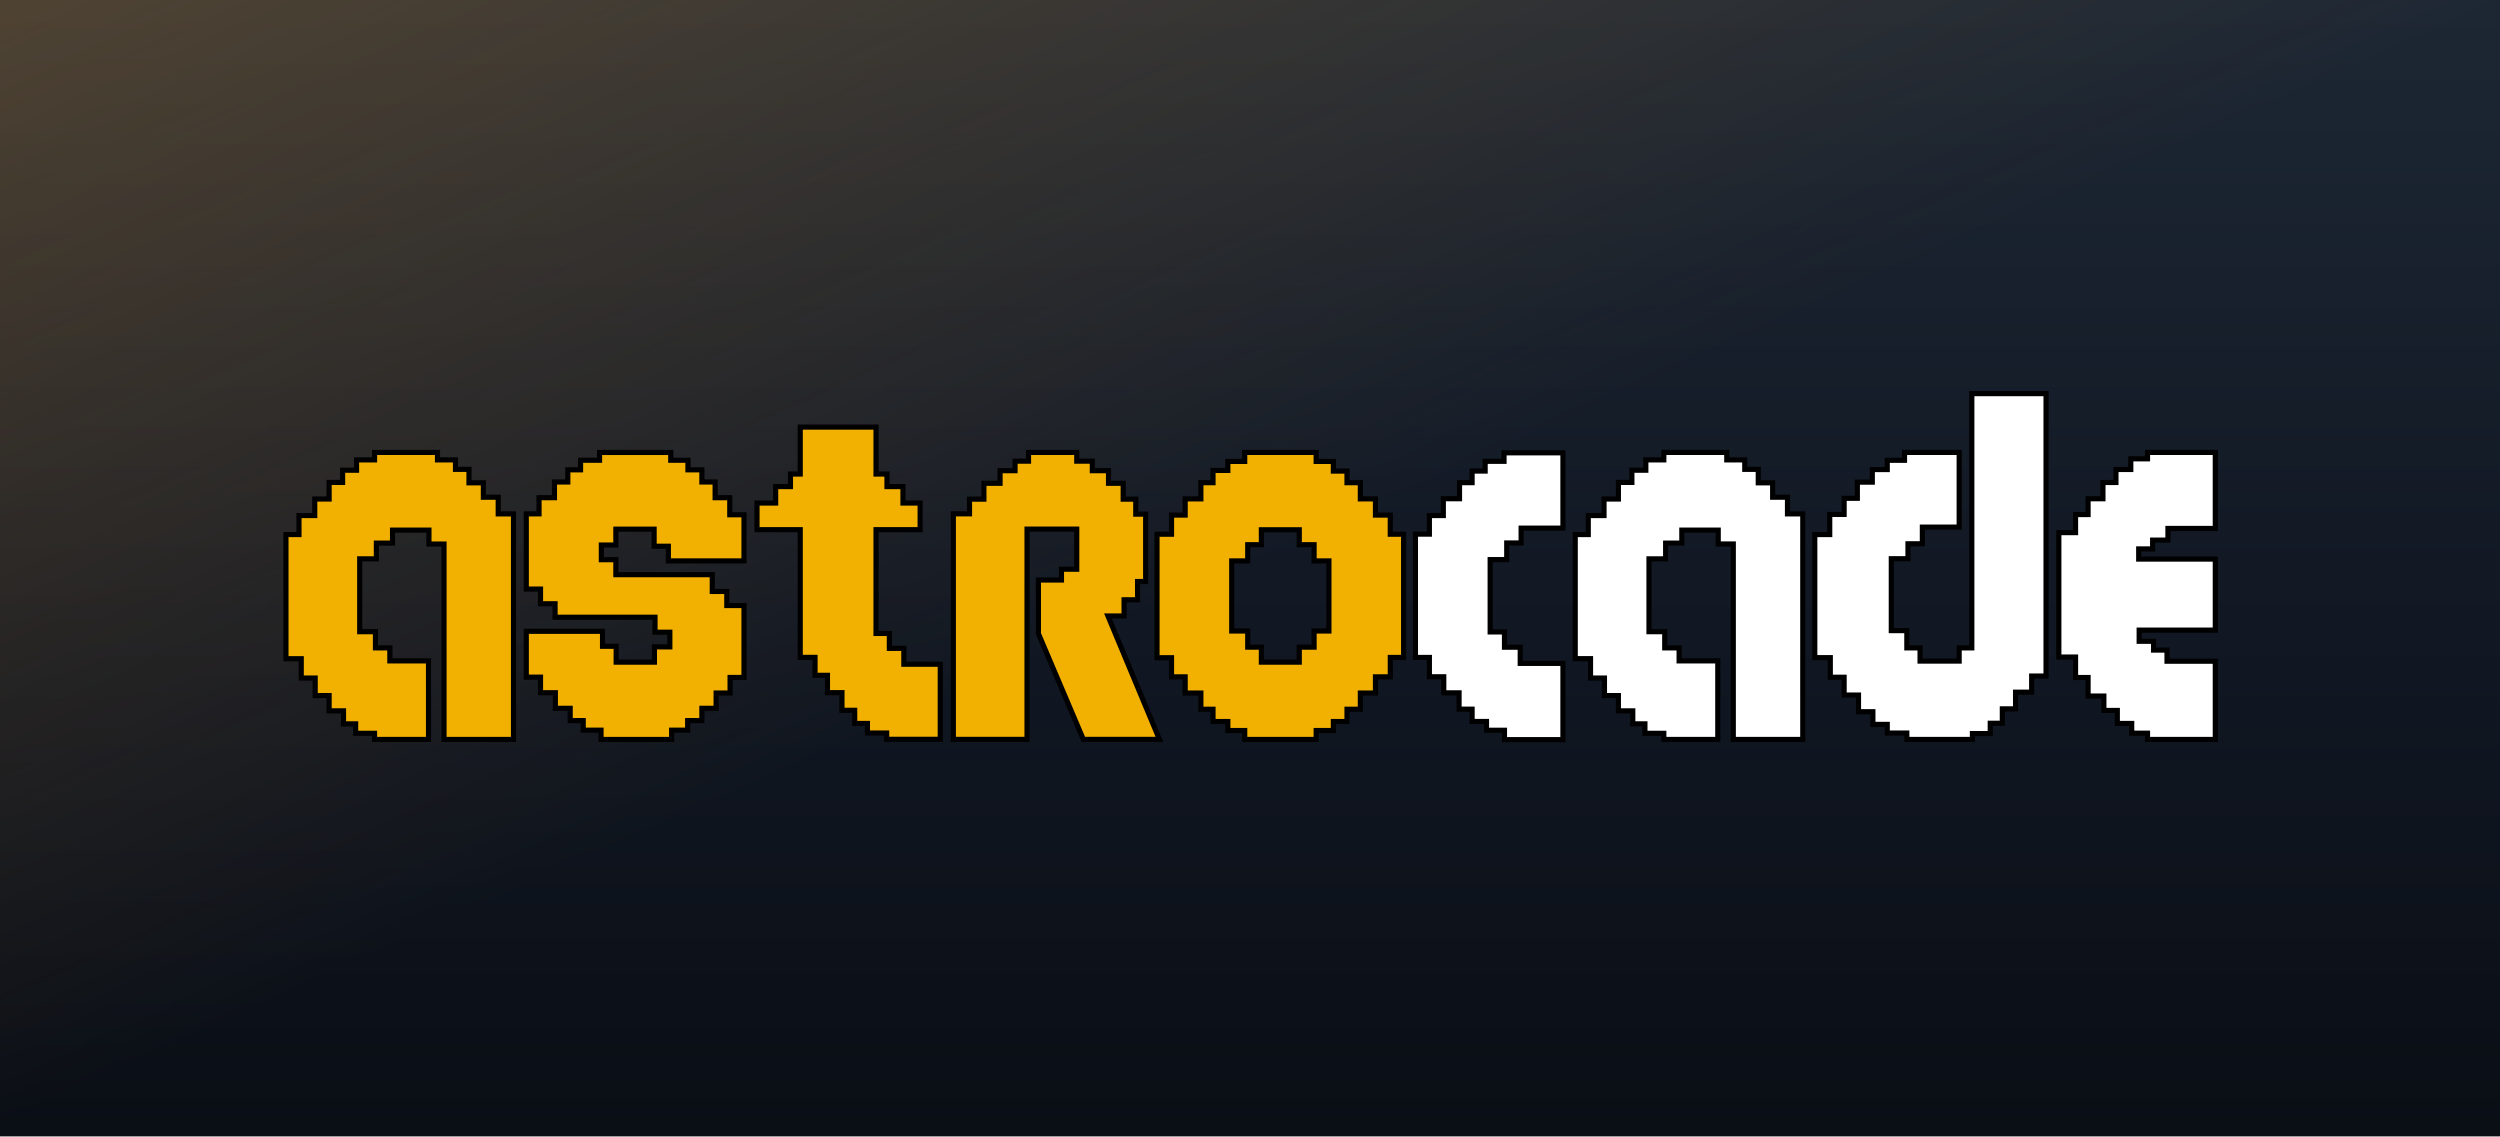
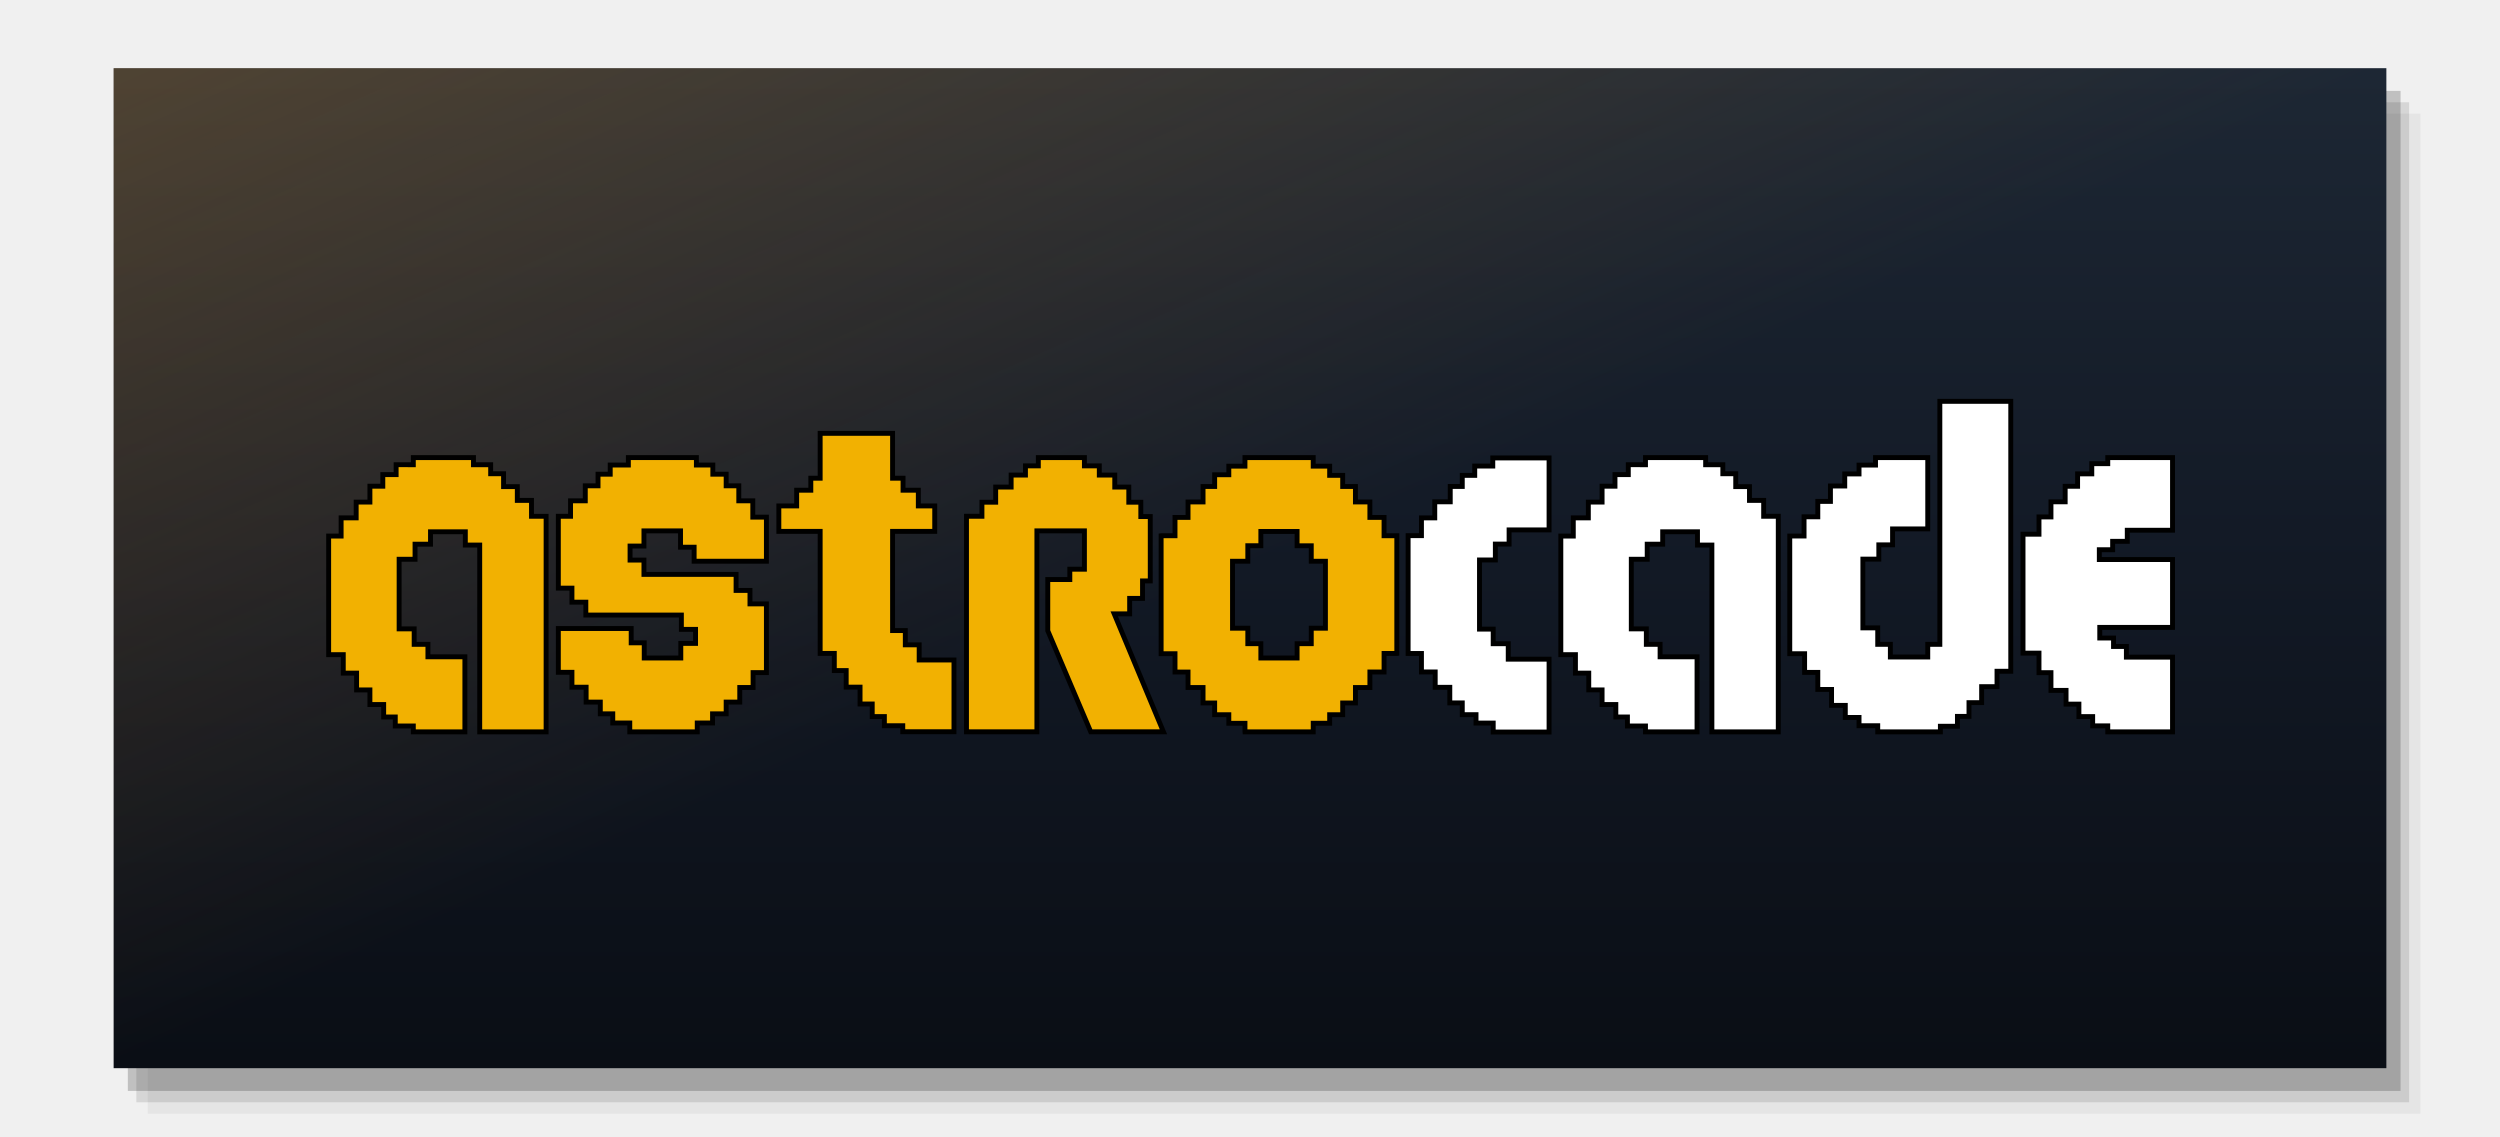
<svg xmlns="http://www.w3.org/2000/svg" viewBox="0 0 440 200" preserveAspectRatio="xMidYMid meet">
  <defs>
    <linearGradient id="capBase" x1="0" y1="0" x2="0" y2="1">
      <stop offset="0" stop-color="#1d2734" />
      <stop offset="0.5" stop-color="#121925" />
      <stop offset="1" stop-color="#0a0e15" />
    </linearGradient>
    <linearGradient id="capBloom" x1="0" y1="0" x2="1" y2="1">
      <stop offset="0" stop-color="#dc9230" stop-opacity="0.26" />
      <stop offset="0.5" stop-color="#dc9230" stop-opacity="0" />
    </linearGradient>
  </defs>
-   <rect width="440" height="200" fill="url(#capBase)" />
-   <rect width="440" height="200" fill="url(#capBloom)" />
-   <g transform="translate(48.400 64.968) scale(0.60324)">
+   <rect x="26.0" y="20.0" width="400" height="176" fill="#000000" fill-opacity="0.05" />
+   <rect x="24.0" y="18.0" width="400" height="176" fill="#000000" fill-opacity="0.11" />
+   <rect x="22.5" y="16.0" width="400" height="176" fill="#000000" fill-opacity="0.2" />
+   <rect x="20" y="12" width="400" height="176" fill="url(#capBase)" />
+   <rect x="20" y="12" width="400" height="176" fill="url(#capBloom)" />
+   <g transform="translate(56.000 66.520) scale(0.57652)">
    <g>
      <polygon fill="#FFFFFF" points="358.58,26.897 358.58,24.416 375.765,24.416 375.765,46.389 363.564,46.389 363.564,50.715    359.367,50.715 359.367,55.566 354.53,55.566 354.53,76.674 358.71,76.674 358.71,81.131 363.302,81.131 363.302,85.851    375.765,85.851 375.765,108.095 358.71,108.095 358.71,105.358 353.462,105.358 353.462,102.793 349.265,102.793 349.265,99.203    345.46,99.203 345.46,94.442 341,94.442 341,89.753 336.804,89.753 336.804,84.113 332.734,84.113 332.734,48.142 336.804,48.142    336.804,42.718 340.869,42.718 340.869,37.813 345.593,37.813 345.593,33.124 349.265,33.124 349.265,29.74 353.07,29.74    353.07,26.897  " />
      <path d="M376.515,108.845H357.96v-2.737h-5.248v-2.564h-4.197v-3.59h-3.805v-4.762h-4.461v-4.688h-4.195v-5.641h-4.07V47.392h4.07   v-5.424h4.064v-4.905h4.725v-4.688h3.672V28.99h3.805v-2.844h5.51v-2.48h18.686v23.473h-12.201v4.326h-4.197v4.851h-4.837v19.608   h4.181v4.457h4.592v4.72h12.463V108.845z M359.46,107.345h15.555V86.601h-12.463v-4.72h-4.592v-4.457h-4.181V54.816h4.837v-4.851   h4.197v-4.326h12.201V25.166H359.33v2.48h-5.51v2.844h-3.805v3.384h-3.672v4.688h-4.725v4.905h-4.064v5.424h-4.07v34.471h4.07   v5.641h4.195v4.688h4.461v4.762h3.805v3.59h4.197v2.564h5.248V107.345z" />
    </g>
    <g>
      <polygon fill="#FFFFFF" points="405.199,26.488 405.199,24.311 423.564,24.311 423.564,26.488 428.812,26.488 428.812,29.242    432.75,29.242 432.75,33.179 436.947,33.179 436.947,37.378 441.277,37.378 441.277,42.23 445.738,42.23 445.738,108.041    425.468,108.041 425.468,51.019 421.074,51.019 421.074,46.955 410.449,46.955 410.449,50.757 405.726,50.757 405.726,55.35    400.869,55.35 400.869,76.603 405.46,76.603 405.46,81.324 409.66,81.324 409.66,85.128 420.941,85.128 420.941,108.041    405.199,108.041 405.199,106.251 399.689,106.251 399.689,103.496 396.146,103.496 396.146,99.692 391.949,99.692 391.949,95.232    387.88,95.232 387.88,90.115 383.814,90.115 383.814,84.474 379.353,84.474 379.353,48.265 383.158,48.265 383.158,42.718    387.751,42.718 387.751,37.901 391.949,37.901 391.949,33.047 395.884,33.047 395.884,29.504 399.951,29.504 399.951,26.481  " />
      <path d="M446.488,108.791h-21.77V51.769h-4.395v-4.063h-9.125v3.802h-4.723V56.1h-4.857v19.753h4.592v4.722h4.199v3.804h11.281   v24.413h-17.242v-1.79h-5.51v-2.755h-3.543v-3.805h-4.197v-4.46h-4.068v-5.116h-4.066v-5.642h-4.461V47.515h3.805v-5.547h4.594   v-4.817h4.197v-4.854h3.936v-3.543h4.066V25.73l5.248,0.007v-2.176h19.865v2.177h5.248v2.755h3.938v3.937h4.197v4.199h4.33v4.852   h4.461V108.791z M426.218,107.291h18.77V42.98h-4.461v-4.852h-4.33v-4.199H432v-3.937h-3.938v-2.755h-5.248v-2.177h-16.865v2.178   l-5.248-0.007v3.022h-4.066v3.543h-3.936v4.854h-4.197v4.817h-4.594v5.547h-3.805v34.709h4.461v5.642h4.066v5.116h4.068v4.46h4.197   v3.805h3.543v2.755h5.51v1.79h14.242V85.878H408.91v-3.804h-4.199v-4.722h-4.592V54.6h4.857v-4.593h4.723v-3.802h12.125v4.063   h4.395V107.291z" />
    </g>
    <g>
      <polygon fill="#F2B101" points="29.042,26.488 29.042,24.311 47.408,24.311 47.408,26.488 52.656,26.488 52.656,29.242    56.593,29.242 56.593,33.179 60.791,33.179 60.791,37.378 65.121,37.378 65.121,42.231 69.582,42.231 69.582,108.041    49.312,108.041 49.312,51.02 44.917,51.02 44.917,46.955 34.292,46.955 34.292,50.757 29.57,50.757 29.57,55.351 24.712,55.351    24.712,76.602 29.304,76.602 29.304,81.324 33.503,81.324 33.503,85.129 44.785,85.129 44.785,108.041 29.042,108.041    29.042,106.252 23.533,106.252 23.533,103.496 19.99,103.496 19.99,99.692 15.792,99.692 15.792,95.233 11.725,95.233    11.725,90.115 7.658,90.115 7.658,84.475 3.197,84.475 3.197,48.265 7.001,48.265 7.001,42.718 11.596,42.718 11.596,37.901    15.792,37.901 15.792,33.047 19.728,33.047 19.728,29.504 23.794,29.504 23.794,26.481  " />
      <path d="M70.332,108.791h-21.77V51.77h-4.395v-4.064h-9.125v3.802H30.32v4.594h-4.858v19.751h4.592v4.723h4.199v3.805h11.282   v24.412H28.292v-1.789h-5.509v-2.756H19.24v-3.805h-4.198v-4.459h-4.067v-5.117H6.908v-5.641H2.447v-37.71h3.804v-5.547h4.595   v-4.817h4.196v-4.854h3.936v-3.543h4.066V25.73l5.248,0.007v-2.176h19.866v2.177h5.248v2.755h3.937v3.937h4.198v4.199h4.33v4.853   h4.461V108.791z M50.062,107.291h18.77V42.981h-4.461v-4.853h-4.33v-4.199h-4.198v-3.937h-3.937v-2.755h-5.248v-2.177H29.792v2.178   l-5.248-0.007v3.022h-4.066v3.543h-3.936v4.854h-4.196v4.817H7.751v5.547H3.947v34.71h4.461v5.641h4.067v5.117h4.067v4.459h4.198   v3.805h3.543v2.756h5.509v1.789h14.243V85.879H32.753v-3.805h-4.199v-4.723h-4.592V54.601h4.858v-4.594h4.722v-3.802h12.125v4.064   h4.395V107.291z" />
    </g>
    <g>
      <polygon fill="#FFFFFF" points="491.369,46.077 491.369,24.31 475.423,24.31 475.423,26.595 470.388,26.608 470.388,29.293    466.027,29.293 466.027,32.986 461.662,32.986 461.662,37.685 457.802,37.685 457.802,42.385 453.605,42.385 453.605,48.259    449.242,48.259 449.242,84.177 453.773,84.177 453.773,89.884 457.802,89.884 457.802,95.086 462,95.086 462,99.954    466.195,99.954 466.195,103.647 470.388,103.647 470.388,106.163 476.097,106.163 476.097,108.042 495.228,108.042    495.228,106.332 500.433,106.332 500.433,103.31 503.958,103.31 503.958,99.115 507.82,99.115 507.82,94.247 512.517,94.247    512.517,89.547 516.714,89.547 516.714,7.138 495.06,7.138 495.06,81.323 491.369,81.323 491.369,85.185 479.955,85.185    479.955,81.323 476.097,81.323 476.097,76.288 471.564,76.288 471.564,55.31 476.431,55.31 476.431,50.945 480.628,50.945    480.628,46.077  " />
      <path d="M495.978,108.792h-20.631v-1.879h-5.709v-2.517h-4.193v-3.692h-4.195v-4.868h-4.197v-5.202h-4.029v-5.707h-4.531V47.509   h4.363v-5.874h4.197v-4.7h3.859v-4.699h4.365v-3.692h4.361V25.86l5.035-0.013V23.56h17.445v23.268h-10.74v4.867h-4.197v4.365   h-4.867v19.479h4.533v5.035h3.857v3.861h9.914v-3.861h3.691V6.388h23.154v83.909h-4.197v4.7h-4.697v4.868h-3.861v4.194h-3.525   v3.022h-5.205V108.792z M476.847,107.292h17.631v-1.71h5.205v-3.022h3.525v-4.194h3.861v-4.868h4.697v-4.7h4.197V7.888H495.81   v74.186h-3.691v3.861h-12.914v-3.861h-3.857v-5.035h-4.533V54.56h4.867v-4.365h4.197v-4.867h10.74V25.06h-14.445v2.283   l-5.035,0.013v2.688h-4.361v3.692h-4.365v4.699h-3.859v4.7h-4.197v5.874h-4.363v34.418h4.531v5.707h4.029v5.202h4.197v4.868h4.195   v3.692h4.193v2.517h5.709V107.292z" />
    </g>
    <g>
      <polygon fill="#FFFFFF" points="525.328,47.705 525.328,42.423 528.984,42.423 528.984,37.819 533.318,37.819 533.318,33.077    537.113,33.077 537.113,29.284 541.447,29.284 541.447,26.17 546.322,26.17 546.322,24.31 566.095,24.31 566.095,46.486    552.281,46.486 552.281,49.872 547.812,49.872 547.812,52.446 543.746,52.446 543.746,55.426 566.095,55.426 566.095,76.148    543.882,76.148 543.882,79.399 548.083,79.399 548.083,81.971 552.009,81.971 552.009,85.223 566.095,85.223 566.095,108.042    546.322,108.042 546.322,106.214 541.714,106.214 541.714,103.372 537.515,103.372 537.515,99.579 533.591,99.579 533.591,95.379    528.984,95.379 528.984,89.963 525.328,89.963 525.328,84.003 520.451,84.003 520.451,47.69  " />
      <path d="M566.845,108.792h-21.273v-1.828h-4.607v-2.842h-4.199v-3.793h-3.924v-4.2h-4.607v-5.416h-3.656v-5.96h-4.877V46.937   l4.877,0.016v-5.28h3.656v-4.604h4.334v-4.741h3.795v-3.793h4.334V25.42h4.875v-1.86h21.273v23.676h-13.814v3.387h-4.469v2.573   h-4.066v1.48h22.35v22.222h-22.213v1.751h4.201v2.572h3.926v3.252h14.086V108.792z M547.072,107.292h18.273V85.973h-14.086v-3.252   h-3.926v-2.572h-4.201v-4.751h22.213V56.176h-22.35v-4.48h4.066v-2.573h4.469v-3.387h13.814V25.06h-18.273v1.86h-4.875v3.114   h-4.334v3.793h-3.795v4.741h-4.334v4.604h-3.656v5.285l-4.877-0.016v34.811h4.877v5.96h3.656v5.416h4.607v4.2h3.924v3.793h4.199   v2.842h4.607V107.292z" />
    </g>
    <g>
      <polygon fill="#F2B101" points="136.836,55.95 136.836,42.491 132.682,42.491 132.682,37.509 128.407,37.509 128.407,32.929    124.547,32.929 124.547,29.381 120.48,29.381 120.48,26.584 115.46,26.584 115.46,24.311 94.691,24.311 94.691,26.584    89.152,26.584 89.152,29.381 85.431,29.381 85.431,32.929 81.537,32.929 81.537,37.509 77.037,37.509 77.037,42.229 73.314,42.229    73.314,64.166 77.468,64.166 77.468,68.449 81.709,68.449 81.709,72.382 110.874,72.382 110.874,76.752 115.201,76.752    115.201,81.035 110.7,81.035 110.7,85.492 99.537,85.492 99.537,80.861 95.556,80.861 95.556,76.49 73.314,76.49 73.314,89.862    77.468,89.862 77.468,94.407 81.795,94.407 81.795,98.953 86.124,98.953 86.124,102.536 89.93,102.536 89.93,105.332    95.123,105.332 95.123,108.042 115.72,108.042 115.72,105.332 120.394,105.332 120.394,102.536 124.547,102.536 124.547,98.953    128.701,98.953 128.701,94.495 132.769,94.495 132.769,89.95 136.836,89.95 136.836,68.974 131.817,68.974 131.817,64.865    127.576,64.865 127.576,59.971 99.45,59.971 99.45,55.601 95.21,55.601 95.21,51.318 99.45,51.318 99.45,46.686 110.614,46.686    110.614,51.668 114.768,51.668 114.768,55.95  " />
      <path d="M116.47,108.792H94.373v-2.71H89.18v-2.796h-3.806v-3.583h-4.329v-4.546h-4.327v-4.546h-4.154V75.74h23.742v4.37h3.981   v4.632h9.663v-4.457h4.501v-2.783h-4.327v-4.37H80.959v-3.933h-4.241v-4.283h-4.154V41.479h3.723v-4.72h4.5v-4.58h3.894v-3.548   h3.721v-2.797h5.539v-2.273h22.269v2.273h5.02v2.797h4.067v3.548h3.86v4.58h4.275v4.982h4.154V56.7h-23.568v-4.282h-4.154v-4.982   H100.2v4.632h-4.24v2.783h4.24v4.37h28.126v4.895h4.241v4.108h5.019V90.7h-4.067v4.545h-4.068v4.458h-4.154v3.583h-4.153v2.796   h-4.674V108.792z M95.873,107.292h19.097v-2.71h4.674v-2.796h4.153v-3.583h4.154v-4.458h4.068V89.2h4.067V69.724h-5.019v-4.108   h-4.241v-4.895H98.7v-4.37h-4.24v-5.783h4.24v-4.632h12.664v4.982h4.154V55.2h20.568V43.241h-4.154v-4.982h-4.275v-4.58h-3.86   v-3.548h-4.067v-2.797h-5.02v-2.273H95.441v2.273h-5.539v2.797h-3.721v3.548h-3.894v4.58h-4.5v4.72h-3.723v20.438h4.154v4.283   h4.241v3.933h29.165v4.37h4.327v5.783h-4.501v4.457H98.787v-4.632h-3.981v-4.37H74.064v11.871h4.154v4.546h4.327v4.546h4.329v3.583   h3.806v2.796h5.193V107.292z" />
    </g>
    <g>
      <polygon fill="#F2B101" points="183.471,86.1 183.471,81.475 179.239,81.475 179.239,77.115 175.353,77.115 175.353,46.836    188.221,46.836 188.221,39.071 183.212,39.071 183.212,34.272 178.547,34.272 178.547,30.608 175.353,30.608 175.353,16.909    153.241,16.909 153.241,30.608 150.39,30.608 150.39,34.272 146.072,34.272 146.072,39.071 140.631,39.071 140.631,46.836    153.241,46.836 153.241,84.093 157.56,84.093 157.56,89.327 161.187,89.327 161.187,94.389 165.419,94.389 165.419,99.536    169.134,99.536 169.134,103.375 172.847,103.375 172.847,106.168 178.461,106.168 178.461,108 194.095,108 194.095,86.1  " />
      <path d="M194.845,108.75h-17.134v-1.832h-5.614v-2.793h-3.713v-3.839h-3.715v-5.147h-4.232v-5.062h-3.627v-5.234h-4.319V47.586   h-12.61v-9.266h5.441v-4.799h4.318v-3.664h2.851V16.159h23.612v13.698h3.194v3.664h4.665v4.799h5.009v9.266h-12.868v28.779h3.886   v4.359h4.232v4.625h10.624V108.75z M179.211,107.25h14.134v-20.4h-10.624v-4.625h-4.232v-4.359h-3.886V46.086h12.868v-6.266h-5.009   v-4.799h-4.665v-3.664h-3.194V17.659h-20.612v13.698h-2.851v3.664h-4.318v4.799h-5.441v6.266h12.61v37.257h4.319v5.234h3.627v5.062   h4.232v5.147h3.715v3.839h3.713v2.793h5.614V107.25z" />
    </g>
    <g>
      <polygon fill="#F2B101" points="243.015,72.016 247.726,72.016 247.726,67.298 251.659,67.298 251.659,61.968 254.019,61.968    254.019,42.309 251.134,42.309 251.134,37.94 247.464,37.94 247.464,33.309 243.181,33.309 243.181,29.639 238.461,29.639    238.461,26.844 233.917,26.844 233.917,24.31 219.846,24.31 219.846,26.844 215.914,26.844 215.914,29.639 211.544,29.639    211.544,33.309 206.825,33.309 206.825,37.94 202.63,37.94 202.63,42.221 197.911,42.221 197.911,108.015 219.41,108.015    219.41,46.677 233.917,46.677 233.917,58.386 229.46,58.386 229.46,61.531 222.73,61.531 222.73,77.171 235.839,108.015    258.038,108.015  " />
      <path d="M259.164,108.765h-23.821L221.98,77.323V60.781h6.73v-3.146h4.457V47.427H220.16v61.338h-22.999V41.471h4.719V37.19h4.195   v-4.631h4.719v-3.67h4.37v-2.795h3.932V23.56h15.571v2.534h4.544v2.795h4.72v3.67h4.283v4.631h3.67v4.369h2.885v21.159h-2.36v5.33   h-3.933v4.718h-4.335L259.164,108.765z M236.335,107.265h20.578L241.89,71.266h5.086v-4.718h3.933v-5.33h2.36V43.059h-2.885V38.69   h-3.67v-4.631h-4.283v-3.67h-4.72v-2.795h-4.544V25.06h-12.571v2.534h-3.932v2.795h-4.37v3.67h-4.719v4.631h-4.195v4.281h-4.719   v64.294h19.999V45.927h16.007v13.209h-4.457v3.146h-6.73v14.737L236.335,107.265z" />
    </g>
    <g>
      <path fill="#F2B101" d="M325.389,48.171v-5.594h-4.326v-4.724h-4.409v-4.719h-3.893V29.74h-3.977V26.93h-5.02v-2.62h-20.84v2.622   H278v2.622h-4.324v3.583h-3.544v4.719h-4.584v4.724h-3.977v5.594h-4.238v0.088v35.83v0.091h4.238v5.592h3.977v4.726h4.584v4.719   h3.544v3.583H278v2.623h4.929v2.621h0.086h20.406h0.348v-2.621h5.016v-2.623h3.977v-3.583h3.896v-4.719h4.409v-4.726h4.326v-5.658   h3.89v-0.093V48.259v-0.088H325.389z M303.166,76.402v4.724h-4.324v4.37h-11.063v-4.37h-3.979v-4.724h-4.669V55.949h4.669v-4.726   h3.979V46.86h11.063v4.369h4.324v4.726h4.324v20.447H303.166z" />
      <path d="M304.519,108.795h-22.254l-0.086-0.75v-1.871h-4.929v-2.623h-4.324v-3.583h-3.544v-4.719h-4.584v-4.726h-3.977v-5.592   h-4.238V47.511l0.75-0.088h3.488v-5.594h3.977v-4.724h4.584v-4.719h3.544v-3.583h4.324v-2.622h4.925V23.56h22.34v2.62h5.02v2.811   h3.977v3.395h3.893v4.719h4.409v4.724h4.326v5.594h3.894v37.352l-0.75,0.093h-3.14v5.658h-4.326v4.726h-4.409v4.719h-3.896v3.583   h-3.977v2.623h-5.016V108.795z M283.679,107.295h19.34v-2.621h5.016v-2.623h3.977v-3.583h3.896v-4.719h4.409v-4.726h4.326v-5.658   h3.89V48.921h-3.894v-5.594h-4.326v-4.724h-4.409v-4.719h-3.893V30.49h-3.977V27.68h-5.02v-2.62h-19.34v2.622h-4.925v2.622h-4.324   v3.583h-3.544v4.719h-4.584v4.724h-3.977v5.594h-4.238v34.509h4.238v5.592h3.977v4.726h4.584v4.719h3.544v3.583h4.324v2.623h4.929   V107.295z M299.591,86.245h-12.563v-4.37h-3.979v-4.724h-4.669V55.199h4.669v-4.726h3.979V46.11h12.563v4.369h4.324v4.726h4.324   v21.947h-4.324v4.724h-4.324V86.245z M288.528,84.745h9.563v-4.37h4.324v-4.724h4.324V56.704h-4.324v-4.726h-4.324V47.61h-9.563   v4.364h-3.979v4.726h-4.669v18.952h4.669v4.724h3.979V84.745z" />
    </g>
  </g>
</svg>
